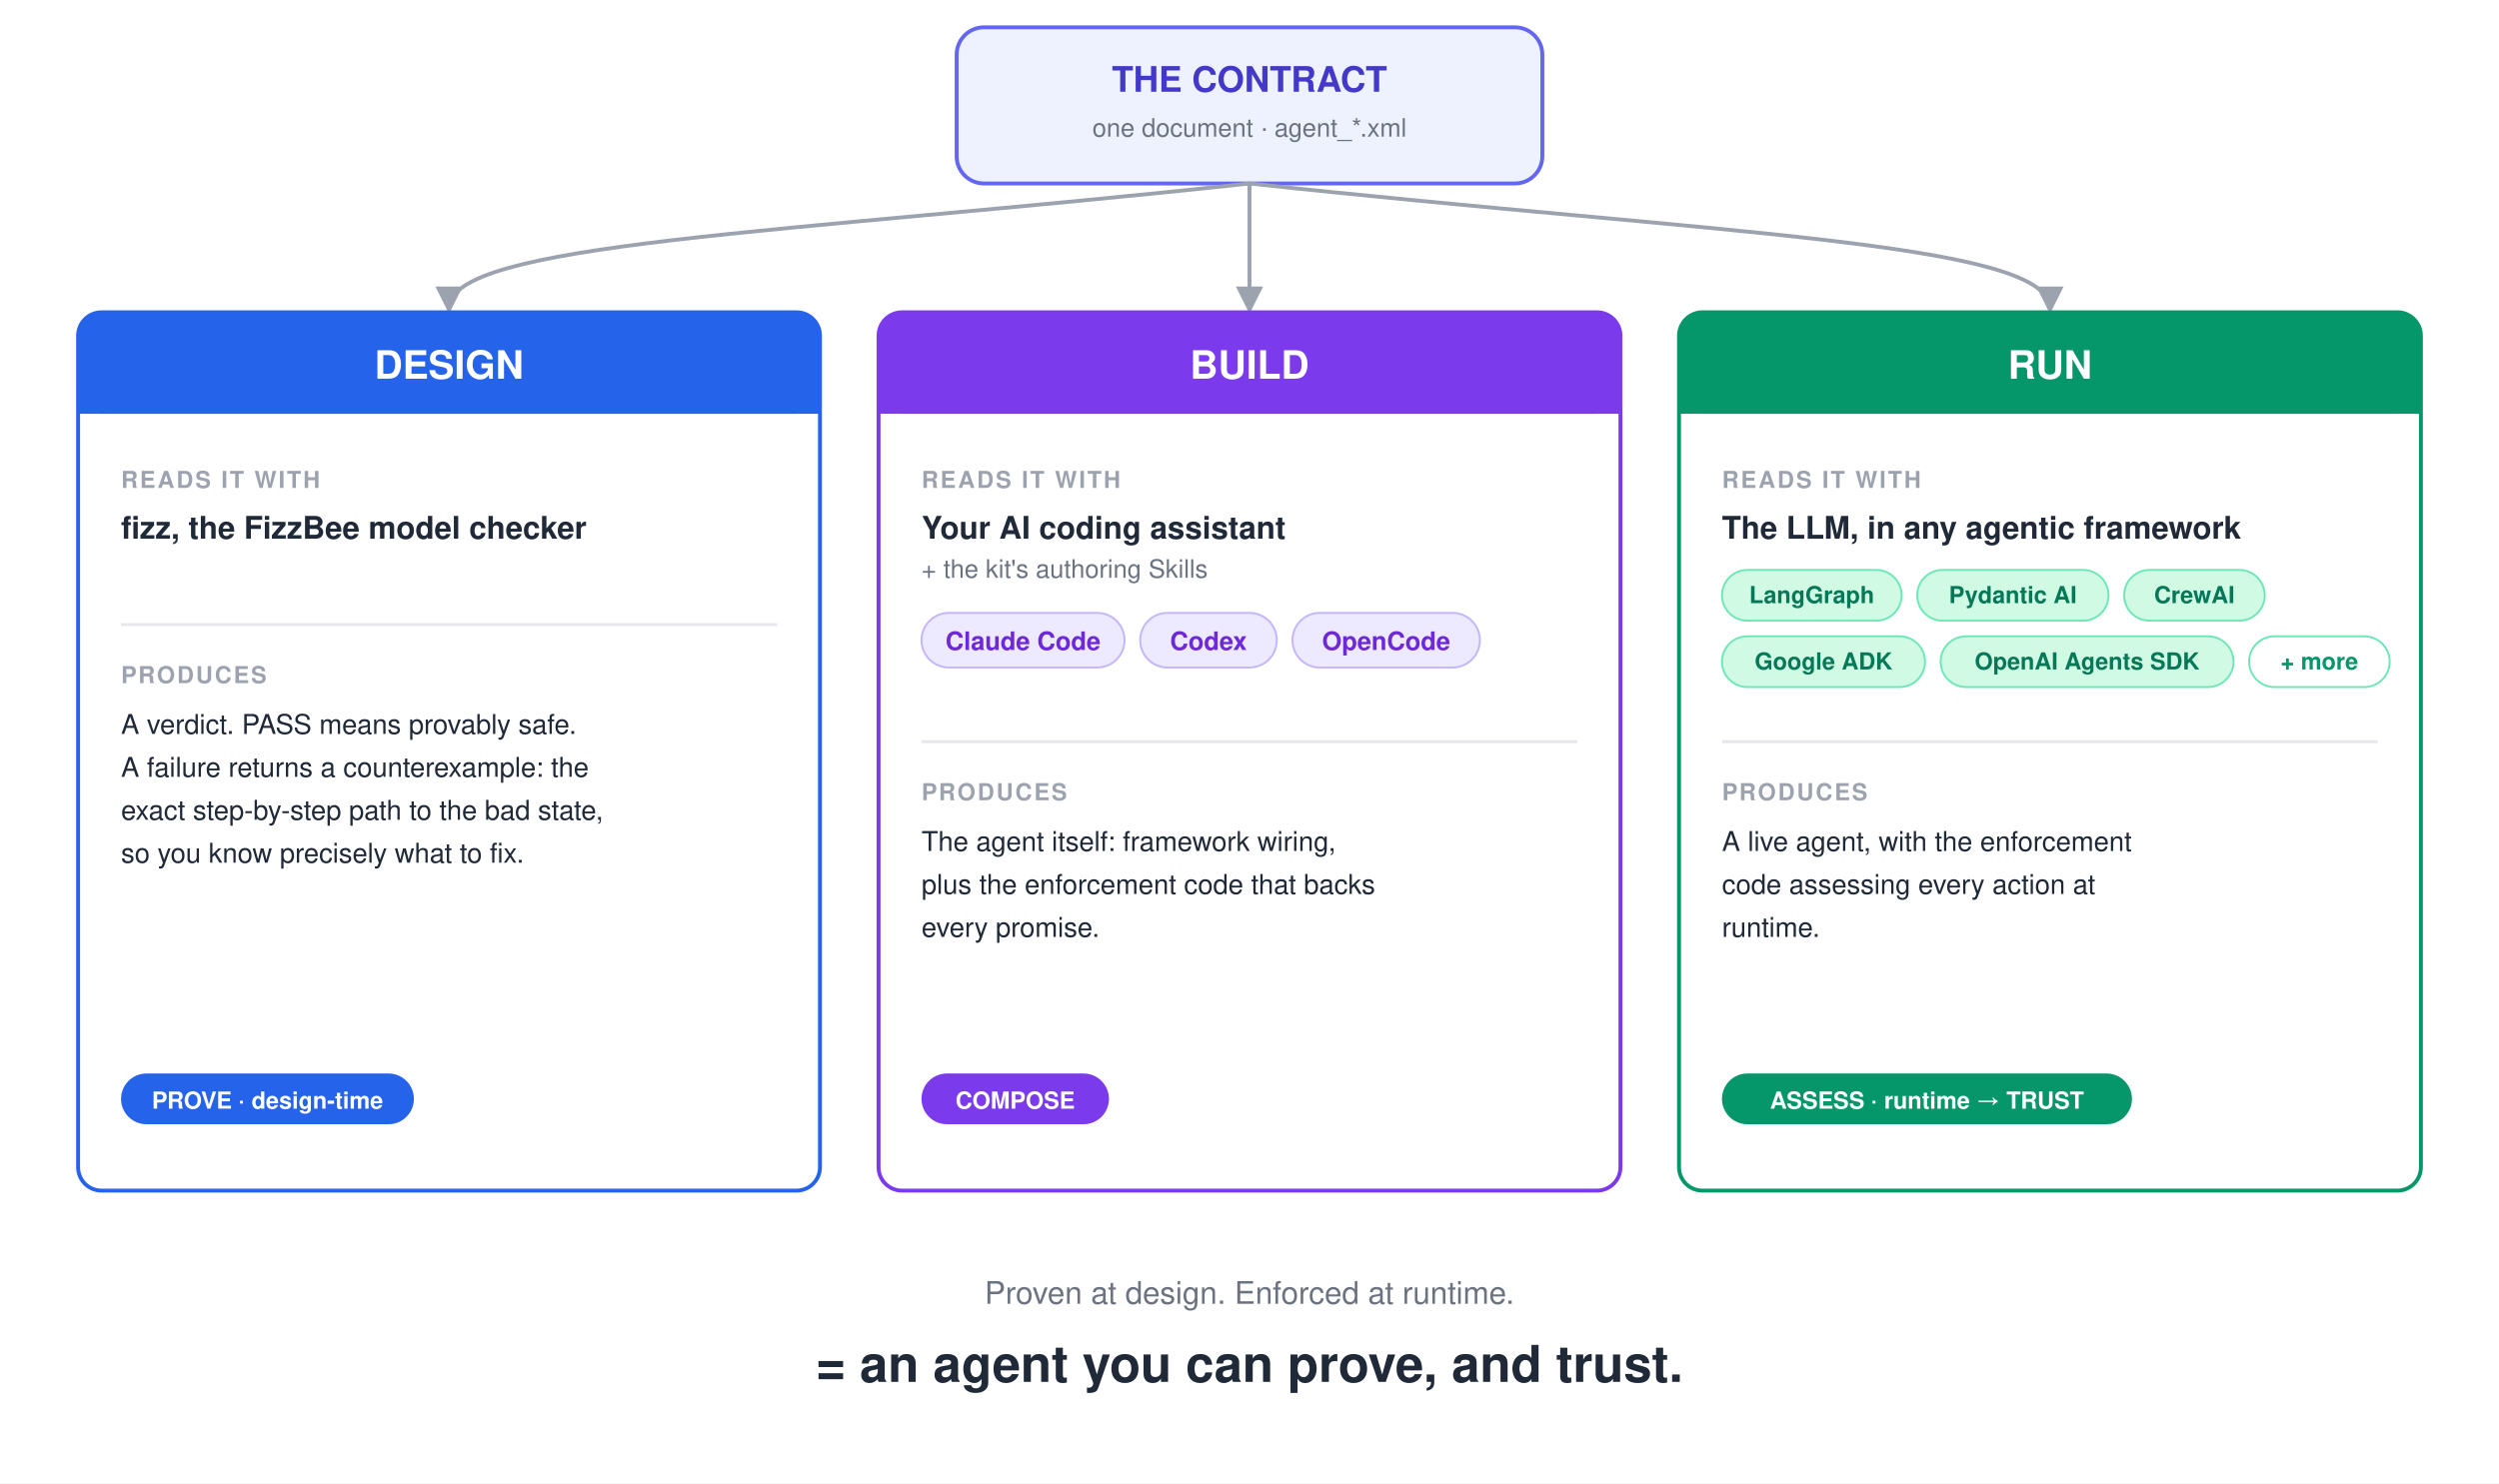
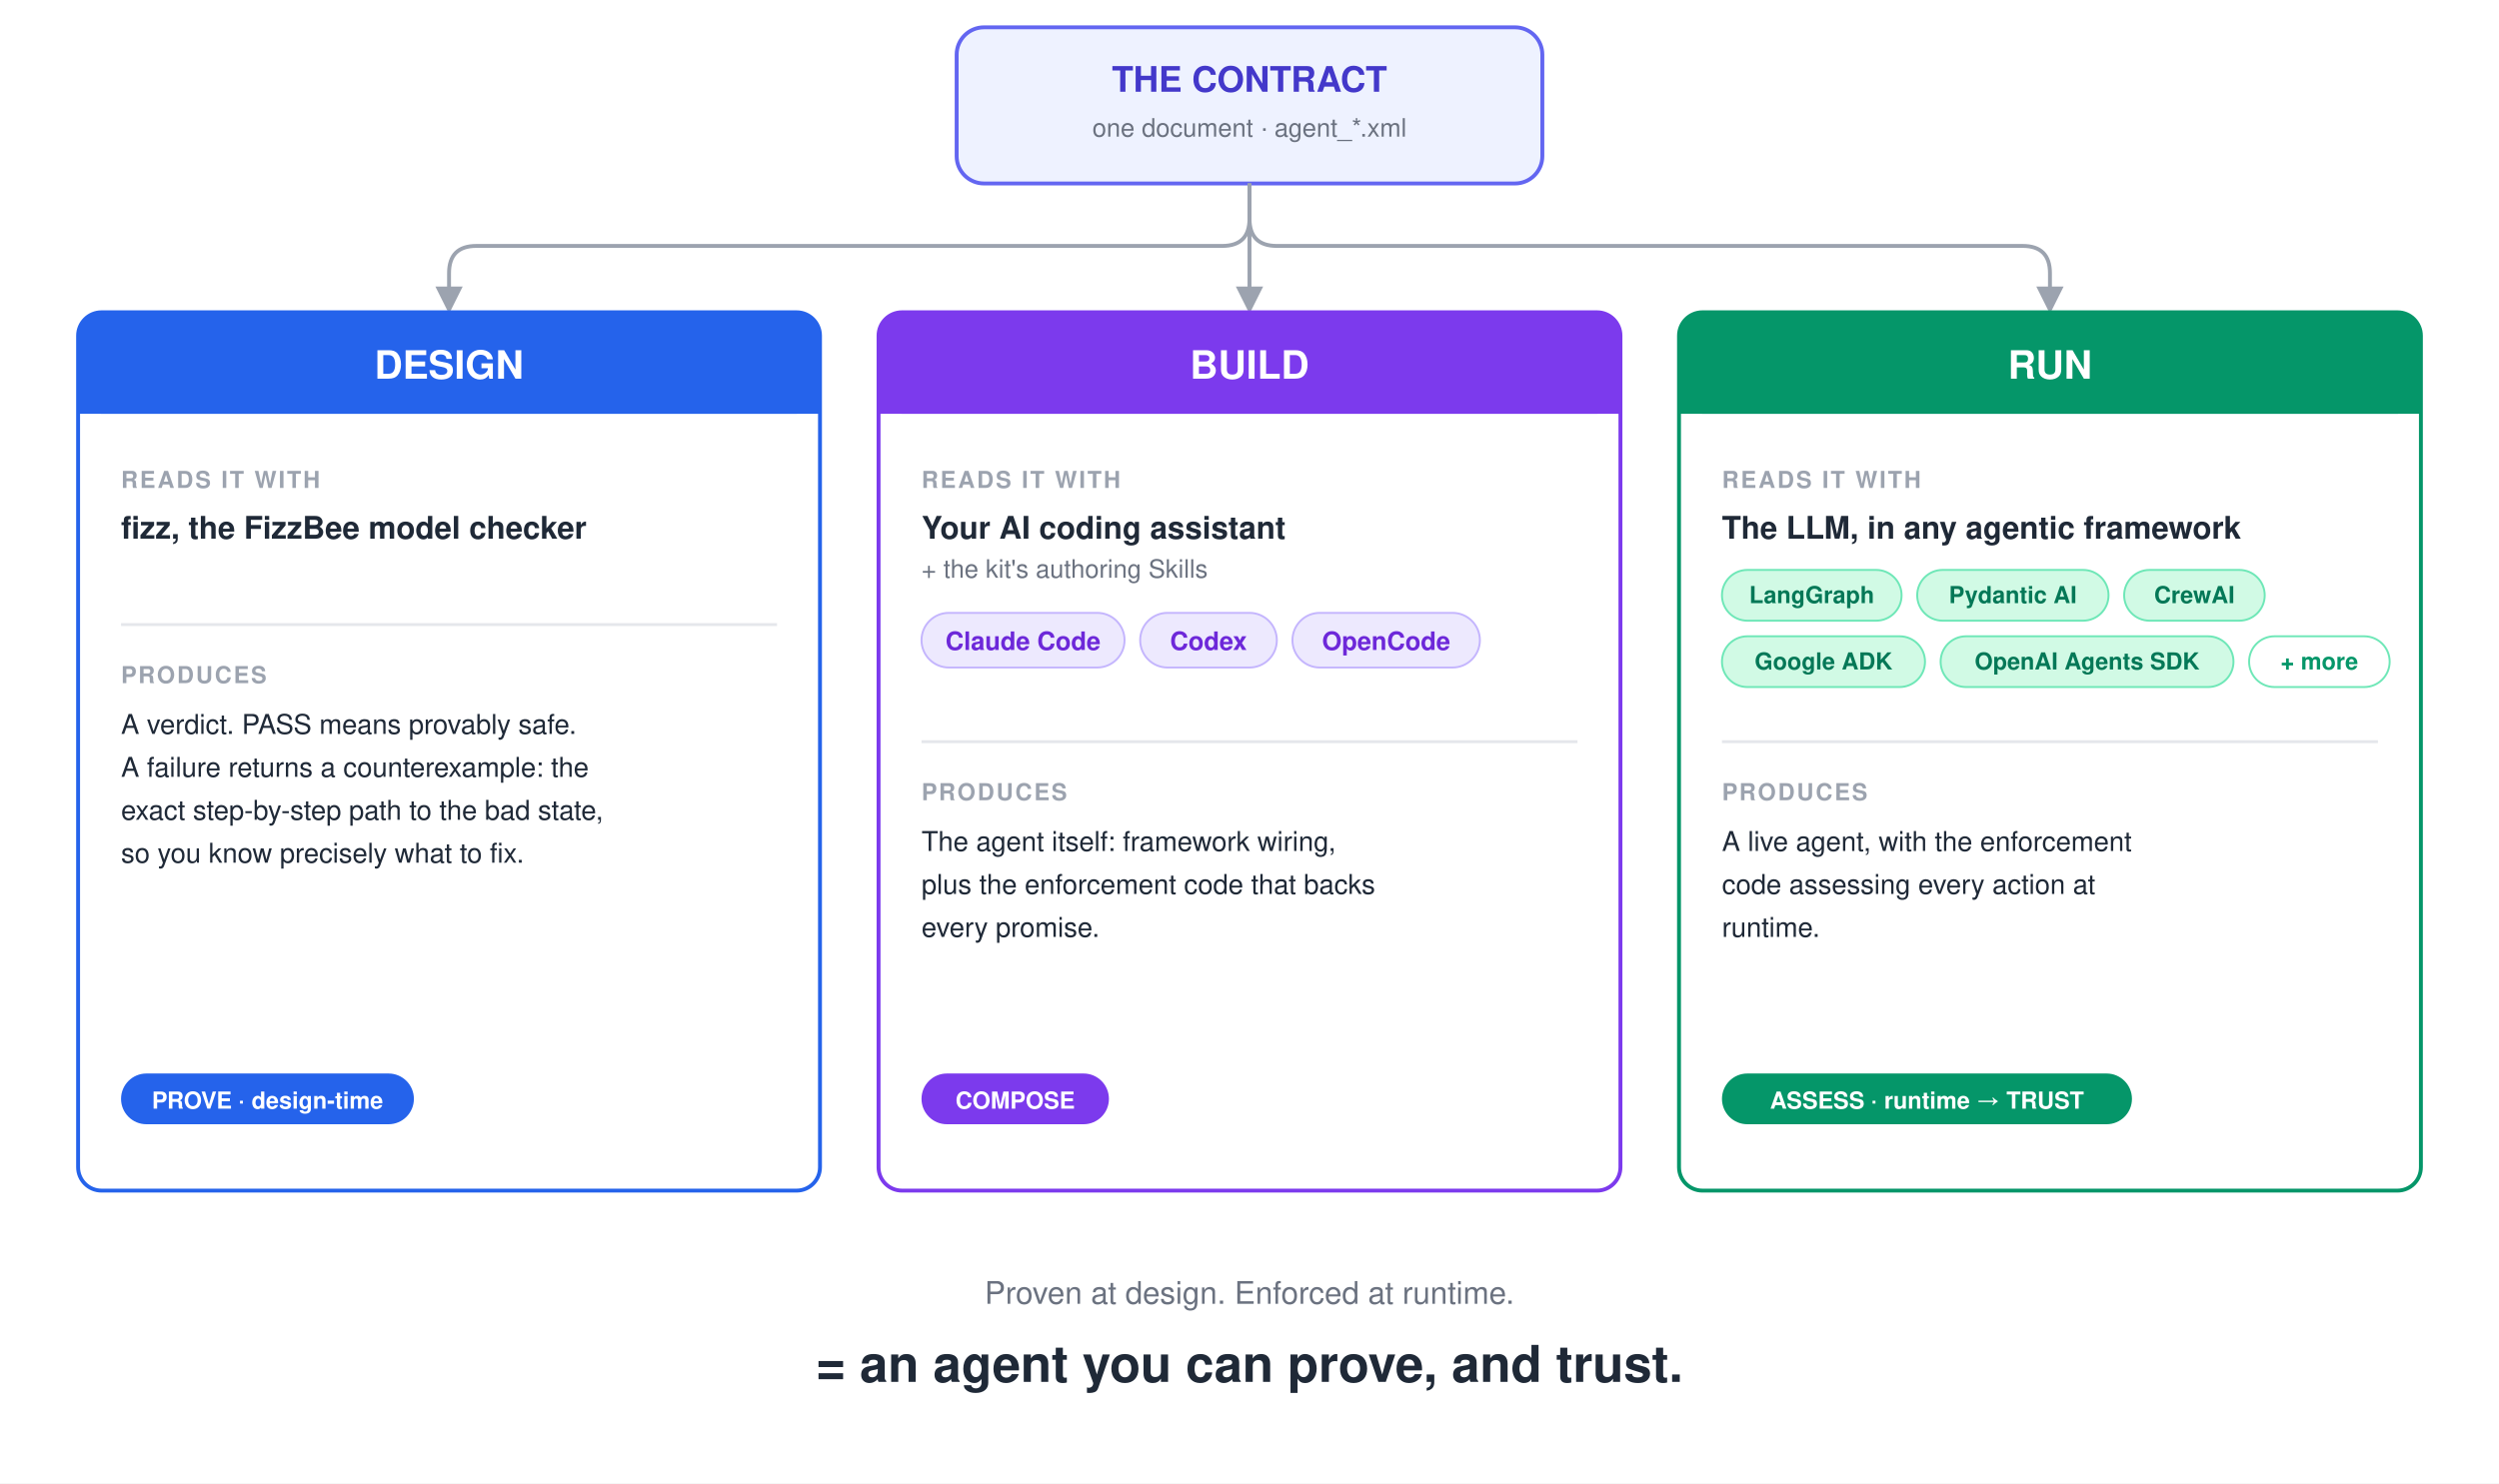
<svg xmlns="http://www.w3.org/2000/svg" viewBox="0 90 1280 760" font-family="Helvetica, Arial, sans-serif">
  <rect x="0" y="0" width="1280" height="850" fill="#ffffff" />
  <rect x="490" y="104" width="300" height="80" rx="14" fill="#eef2ff" stroke="#6366f1" stroke-width="2" />
  <text x="640" y="137" text-anchor="middle" font-size="18" font-weight="700" fill="#4338ca">THE CONTRACT</text>
  <text x="640" y="160" text-anchor="middle" font-size="13" fill="#6b7280">one document · agent_*.xml</text>
  <defs>
    <marker id="a" viewBox="0 0 10 10" refX="8" refY="5" markerWidth="7" markerHeight="7" orient="auto-start-reverse">
      <path d="M0 0 L10 5 L0 10 z" fill="#9ca3af" />
    </marker>
  </defs>
  <g stroke="#9ca3af" stroke-width="2" fill="none">
-     <path d="M640 184 C 400 210, 230 214, 230 248" marker-end="url(#a)" />
+     <path d="M640 184 L 640 202 Q 640 216 626 216 L 244 216 Q 230 216 230 230 L 230 248" marker-end="url(#a)" />
    <path d="M640 184 L 640 248" marker-end="url(#a)" />
-     <path d="M640 184 C 880 210, 1050 214, 1050 248" marker-end="url(#a)" />
+     <path d="M640 184 L 640 202 Q 640 216 654 216 L 1036 216 Q 1050 216 1050 230 L 1050 248" marker-end="url(#a)" />
  </g>
  <rect x="40" y="250" width="380" height="450" rx="12" fill="#ffffff" stroke="#2563eb" stroke-width="2" />
  <rect x="40" y="250" width="380" height="52" rx="12" fill="#2563eb" />
  <rect x="40" y="286" width="380" height="16" fill="#2563eb" />
  <text x="230" y="284" text-anchor="middle" font-size="20" font-weight="700" fill="#ffffff">DESIGN</text>
  <text x="62" y="340" font-size="12" font-weight="700" letter-spacing="1" fill="#9ca3af">READS IT WITH</text>
  <text x="62" y="366" font-size="16" font-weight="700" fill="#1f2937">fizz, the FizzBee model checker</text>
  <line x1="62" y1="410" x2="398" y2="410" stroke="#e5e7eb" stroke-width="1.5" />
  <text x="62" y="440" font-size="12" font-weight="700" letter-spacing="1" fill="#9ca3af">PRODUCES</text>
  <text x="62" y="466" font-size="14" fill="#1f2937">A verdict. PASS means provably safe.</text>
  <text x="62" y="488" font-size="14" fill="#1f2937">A failure returns a counterexample: the</text>
  <text x="62" y="510" font-size="14" fill="#1f2937">exact step-by-step path to the bad state,</text>
  <text x="62" y="532" font-size="14" fill="#1f2937">so you know precisely what to fix.</text>
  <rect x="62" y="640" width="150" height="26" rx="13" fill="#2563eb" />
  <text x="137" y="658" text-anchor="middle" font-size="12" font-weight="700" fill="#ffffff">PROVE · design-time</text>
  <rect x="450" y="250" width="380" height="450" rx="12" fill="#ffffff" stroke="#7c3aed" stroke-width="2" />
  <rect x="450" y="250" width="380" height="52" rx="12" fill="#7c3aed" />
  <rect x="450" y="286" width="380" height="16" fill="#7c3aed" />
  <text x="640" y="284" text-anchor="middle" font-size="20" font-weight="700" fill="#ffffff">BUILD</text>
  <text x="472" y="340" font-size="12" font-weight="700" letter-spacing="1" fill="#9ca3af">READS IT WITH</text>
  <text x="472" y="366" font-size="16" font-weight="700" fill="#1f2937">Your AI coding assistant</text>
  <text x="472" y="386" font-size="13" fill="#6b7280">+ the kit's authoring Skills</text>
  <g font-size="13" font-weight="700">
    <rect x="472" y="404" width="104" height="28" rx="14" fill="#ede9fe" stroke="#c4b5fd" />
    <text x="524" y="423" text-anchor="middle" fill="#6d28d9">Claude Code</text>
    <rect x="584" y="404" width="70" height="28" rx="14" fill="#ede9fe" stroke="#c4b5fd" />
    <text x="619" y="423" text-anchor="middle" fill="#6d28d9">Codex</text>
    <rect x="662" y="404" width="96" height="28" rx="14" fill="#ede9fe" stroke="#c4b5fd" />
    <text x="710" y="423" text-anchor="middle" fill="#6d28d9">OpenCode</text>
  </g>
  <line x1="472" y1="470" x2="808" y2="470" stroke="#e5e7eb" stroke-width="1.5" />
  <text x="472" y="500" font-size="12" font-weight="700" letter-spacing="1" fill="#9ca3af">PRODUCES</text>
  <text x="472" y="526" font-size="14" fill="#1f2937">The agent itself: framework wiring,</text>
  <text x="472" y="548" font-size="14" fill="#1f2937">plus the enforcement code that backs</text>
  <text x="472" y="570" font-size="14" fill="#1f2937">every promise.</text>
  <rect x="472" y="640" width="96" height="26" rx="13" fill="#7c3aed" />
  <text x="520" y="658" text-anchor="middle" font-size="12" font-weight="700" fill="#ffffff">COMPOSE</text>
  <rect x="860" y="250" width="380" height="450" rx="12" fill="#ffffff" stroke="#059669" stroke-width="2" />
  <rect x="860" y="250" width="380" height="52" rx="12" fill="#059669" />
  <rect x="860" y="286" width="380" height="16" fill="#059669" />
  <text x="1050" y="284" text-anchor="middle" font-size="20" font-weight="700" fill="#ffffff">RUN</text>
  <text x="882" y="340" font-size="12" font-weight="700" letter-spacing="1" fill="#9ca3af">READS IT WITH</text>
  <text x="882" y="366" font-size="16" font-weight="700" fill="#1f2937">The LLM, in any agentic framework</text>
  <g font-size="12" font-weight="700">
    <rect x="882" y="382" width="92" height="26" rx="13" fill="#d1fae5" stroke="#6ee7b7" />
    <text x="928" y="399" text-anchor="middle" fill="#047857">LangGraph</text>
    <rect x="982" y="382" width="98" height="26" rx="13" fill="#d1fae5" stroke="#6ee7b7" />
    <text x="1031" y="399" text-anchor="middle" fill="#047857">Pydantic AI</text>
    <rect x="1088" y="382" width="72" height="26" rx="13" fill="#d1fae5" stroke="#6ee7b7" />
    <text x="1124" y="399" text-anchor="middle" fill="#047857">CrewAI</text>
    <rect x="882" y="416" width="104" height="26" rx="13" fill="#d1fae5" stroke="#6ee7b7" />
    <text x="934" y="433" text-anchor="middle" fill="#047857">Google ADK</text>
    <rect x="994" y="416" width="150" height="26" rx="13" fill="#d1fae5" stroke="#6ee7b7" />
    <text x="1069" y="433" text-anchor="middle" fill="#047857">OpenAI Agents SDK</text>
    <rect x="1152" y="416" width="72" height="26" rx="13" fill="#ffffff" stroke="#6ee7b7" />
    <text x="1188" y="433" text-anchor="middle" fill="#059669">+ more</text>
  </g>
  <line x1="882" y1="470" x2="1218" y2="470" stroke="#e5e7eb" stroke-width="1.5" />
  <text x="882" y="500" font-size="12" font-weight="700" letter-spacing="1" fill="#9ca3af">PRODUCES</text>
  <text x="882" y="526" font-size="14" fill="#1f2937">A live agent, with the enforcement</text>
  <text x="882" y="548" font-size="14" fill="#1f2937">code assessing every action at</text>
  <text x="882" y="570" font-size="14" fill="#1f2937">runtime.</text>
  <rect x="882" y="640" width="210" height="26" rx="13" fill="#059669" />
  <text x="987" y="658" text-anchor="middle" font-size="12" font-weight="700" fill="#ffffff">ASSESS · runtime → TRUST</text>
  <text x="640" y="758" text-anchor="middle" font-size="16" fill="#6b7280">Proven at design. Enforced at runtime.</text>
  <text x="640" y="798" text-anchor="middle" font-size="26" font-weight="700" fill="#1f2937">= an agent you can prove, and trust.</text>
</svg>
